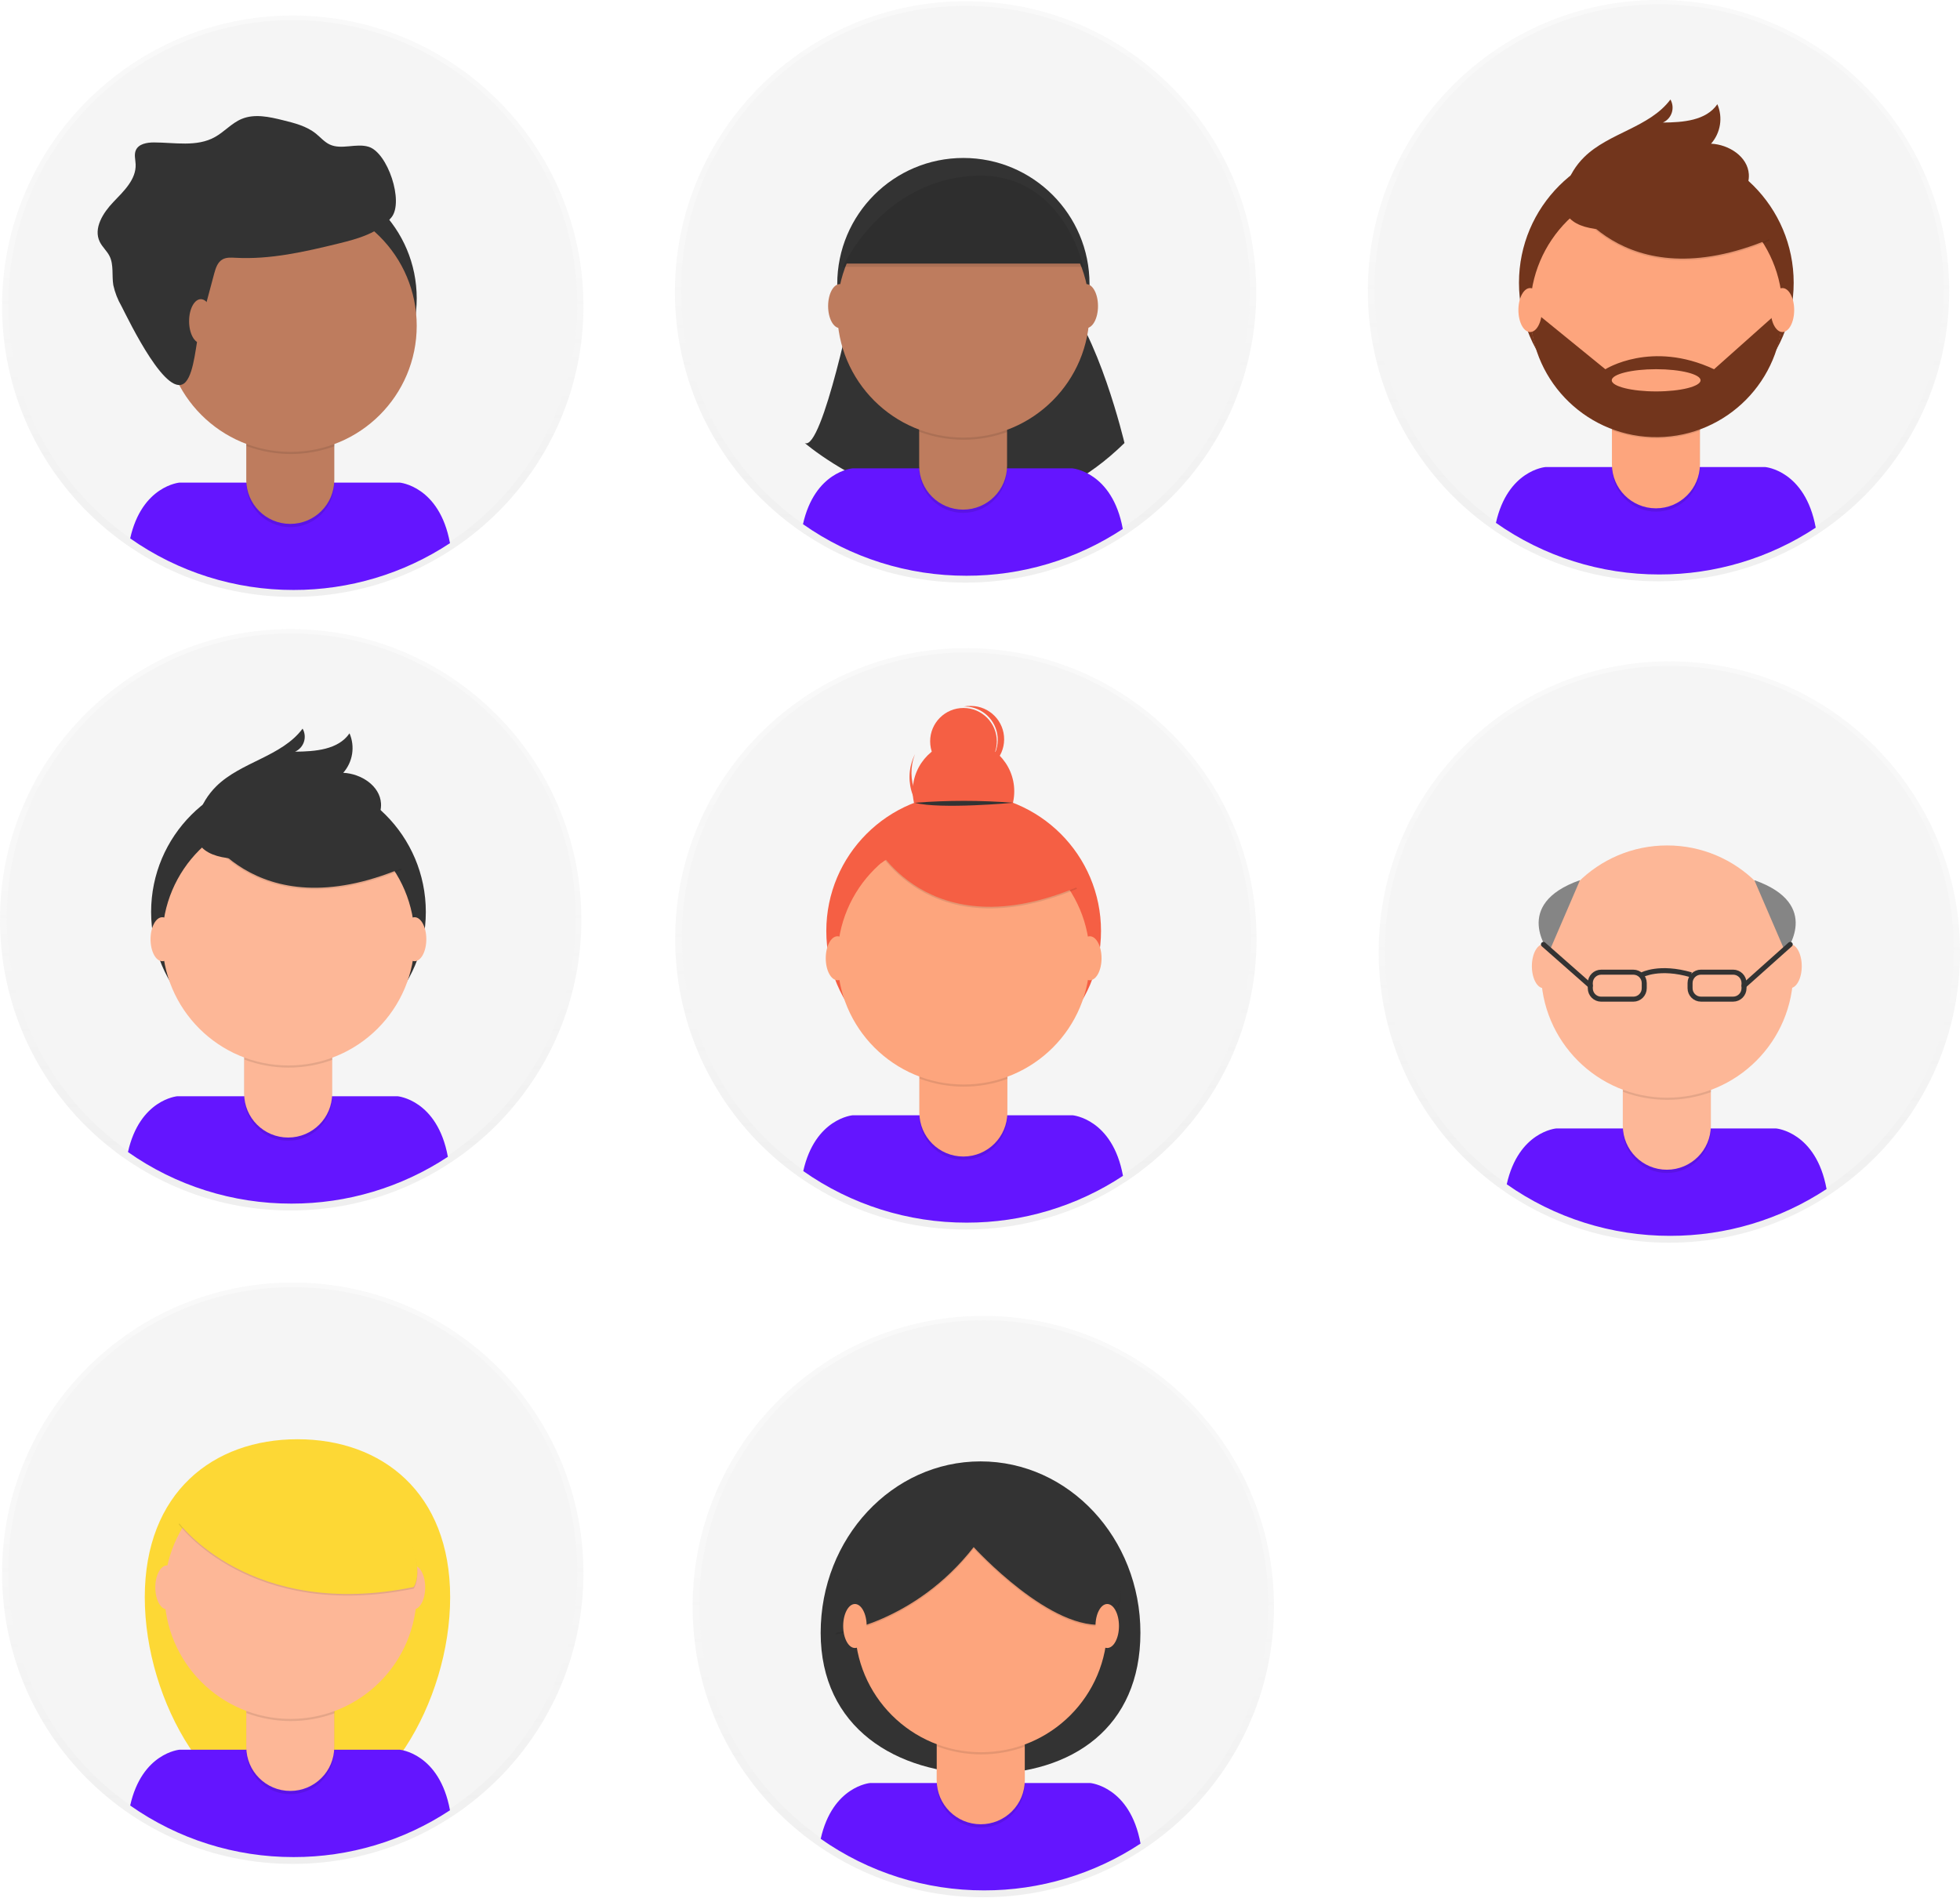
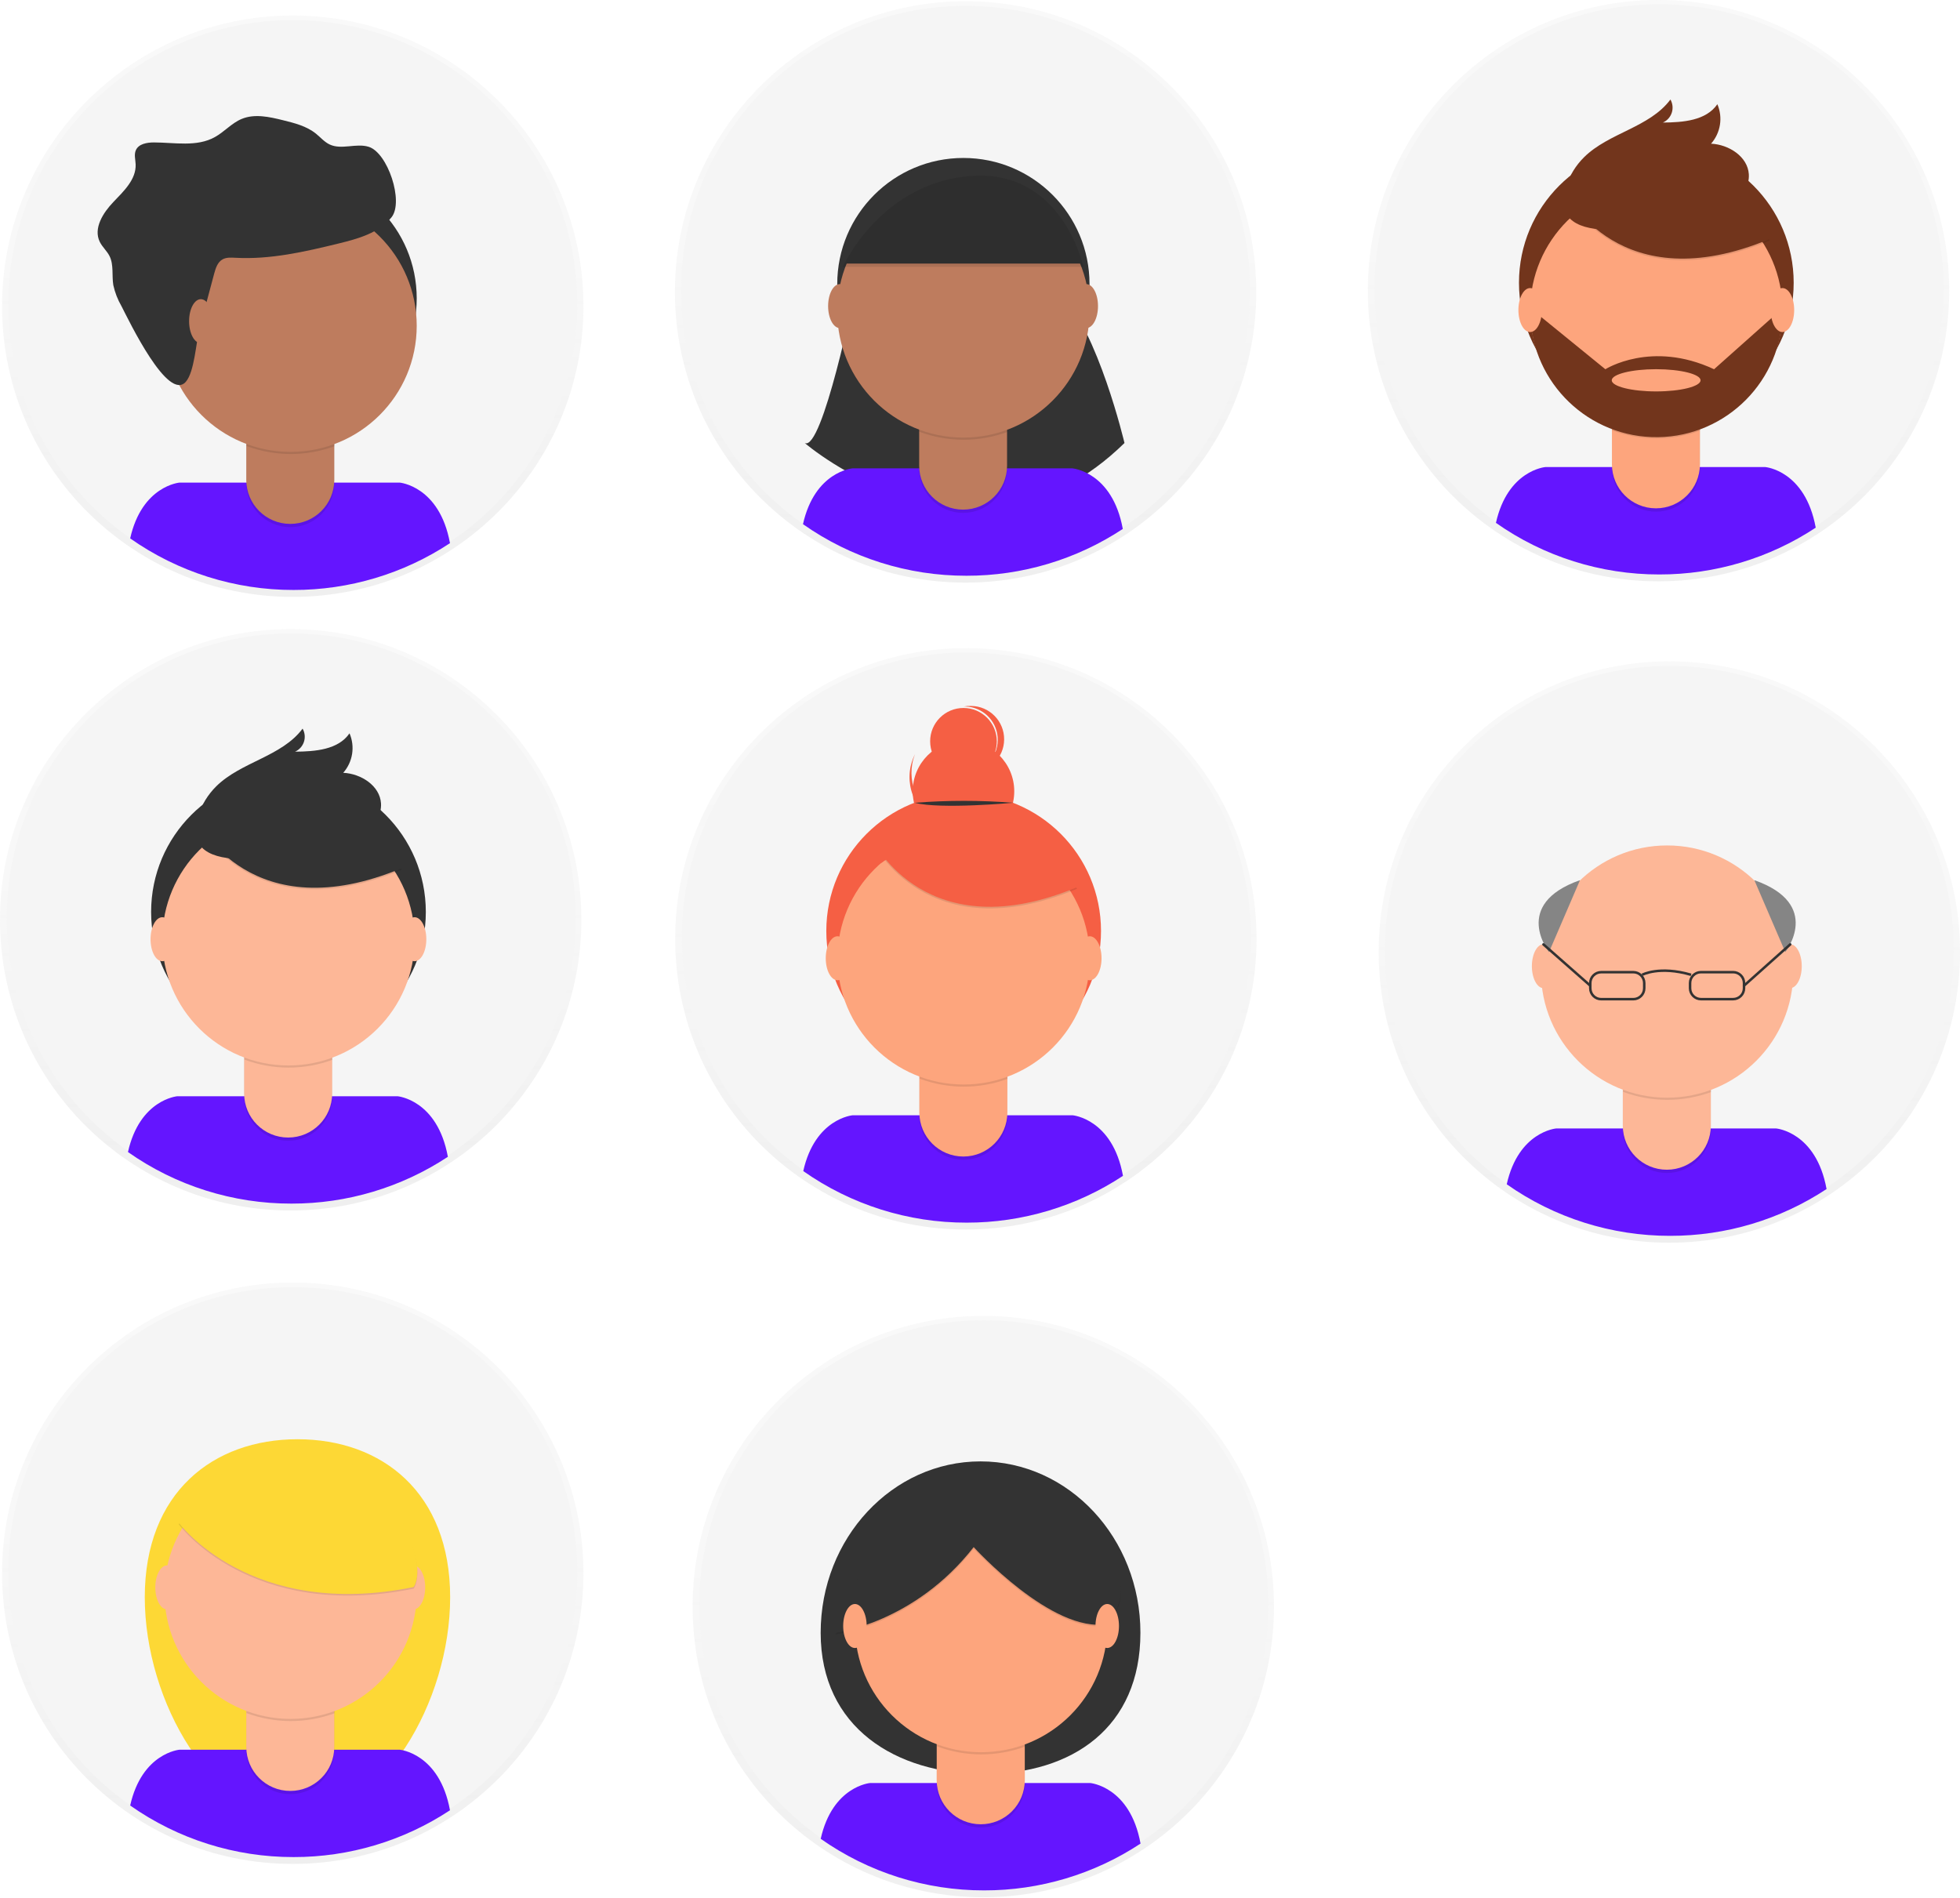
<svg xmlns="http://www.w3.org/2000/svg" xmlns:xlink="http://www.w3.org/1999/xlink" id="88ce59e9-c4b8-4d1d-9d7a-ce0190159aa8" data-name="Layer 1" width="781.43" height="756.44" viewBox="0 0 781.43 756.44">
  <defs>
    <linearGradient id="b3f40125-0363-42ff-a31c-61eb5d655202" x1="116.72" y1="237.98" x2="116.72" y2="6.21" gradientUnits="userSpaceOnUse">
      <stop offset="0" stop-color="gray" stop-opacity="0.25" />
      <stop offset="0.54" stop-color="gray" stop-opacity="0.12" />
      <stop offset="1" stop-color="gray" stop-opacity="0.1" />
    </linearGradient>
    <linearGradient id="27ca4b3e-9552-41ad-8ba5-de2574048d20" x1="385.08" y1="490.21" x2="385.08" y2="258.44" xlink:href="#b3f40125-0363-42ff-a31c-61eb5d655202" />
    <linearGradient id="98d2c4cc-353c-49f3-ae94-49dceb95b558" x1="384.97" y1="232.29" x2="384.97" y2="0.51" xlink:href="#b3f40125-0363-42ff-a31c-61eb5d655202" />
    <linearGradient id="1b187342-85ad-4174-acd7-e912b9a9009d" x1="661.23" y1="231.77" x2="661.23" y2="0" xlink:href="#b3f40125-0363-42ff-a31c-61eb5d655202" />
    <linearGradient id="5629c76b-b43c-4c6e-ad7d-c063ce4611c3" x1="115.89" y1="482.62" x2="115.89" y2="250.85" xlink:href="#b3f40125-0363-42ff-a31c-61eb5d655202" />
    <linearGradient id="94554b54-cbd9-41c5-8f29-6b4786d89c61" x1="665.55" y1="495.47" x2="665.55" y2="263.7" xlink:href="#b3f40125-0363-42ff-a31c-61eb5d655202" />
    <linearGradient id="897c833c-fa4a-4dad-90f9-1cb0d950ec3f" x1="116.72" y1="743.15" x2="116.72" y2="511.38" xlink:href="#b3f40125-0363-42ff-a31c-61eb5d655202" />
    <linearGradient id="b88de7bb-a3e6-477b-a3c4-5c16e389ed83" x1="392.03" y1="756.44" x2="392.03" y2="524.67" xlink:href="#b3f40125-0363-42ff-a31c-61eb5d655202" />
  </defs>
  <g opacity="0.5">
    <circle cx="116.72" cy="122.09" r="115.89" fill="url(#b3f40125-0363-42ff-a31c-61eb5d655202)" />
  </g>
  <circle cx="116.72" cy="121.46" r="113.44" fill="#f5f5f5" />
  <path d="M326.32,307a112.91,112.91,0,0,0,62.36-18.66c-4.18-22.84-20.09-24.15-20.09-24.15H280.88s-15,1.23-19.7,22.25A112.92,112.92,0,0,0,326.32,307Z" transform="translate(-209.28 -71.78)" fill="#6415ff" />
  <circle cx="115.85" cy="118.96" r="50.29" fill="#333" />
  <path d="M98.18,164.57h35.09a0,0,0,0,1,0,0v28.07a17.54,17.54,0,0,1-17.54,17.54h0a17.54,17.54,0,0,1-17.54-17.54V164.57A0,0,0,0,1,98.18,164.57Z" opacity="0.1" />
  <path d="M101.53,163.27h28.39a3.35,3.35,0,0,1,3.35,3.35v24.72a17.54,17.54,0,0,1-17.54,17.54h0a17.54,17.54,0,0,1-17.54-17.54V166.62A3.35,3.35,0,0,1,101.53,163.27Z" fill="#be7c5e" />
  <path d="M307.53,249.6a50.5,50.5,0,0,0,35.09.1v-4.31H307.53Z" transform="translate(-209.28 -71.78)" opacity="0.1" />
  <circle cx="115.85" cy="129.88" r="50.29" fill="#be7c5e" />
  <path d="M294.66,180.92c.59-2.17,1.33-4.56,3.28-5.69,1.54-.9,3.45-.76,5.23-.67,13.9.76,27.68-2.41,41.2-5.72,7.73-1.89,16-4.19,21-10.42s-1.52-25.81-9.13-28.12c-5-1.53-10.8,1.32-15.54-.92-2.11-1-3.66-2.87-5.48-4.33-3.73-3-8.52-4.21-13.16-5.35-5.42-1.34-11.28-2.65-16.43-.5-4,1.66-6.92,5.17-10.71,7.25-7.21,4-16,2.14-24.26,2.12-2.79,0-6.12.56-7.23,3.12-.75,1.74-.15,3.72-.07,5.61.24,6-4.71,10.67-8.86,15s-8.07,10.51-5.45,15.89c1,2.05,2.83,3.6,3.87,5.63,1.79,3.52.89,7.77,1.54,11.66a29.34,29.34,0,0,0,3.27,8.4c3.08,6,18.55,38.3,25.66,30.09,3.44-4,4-15.56,5.39-20.76Q291.66,192,294.66,180.92Z" transform="translate(-209.28 -71.78)" fill="#333" />
  <ellipse cx="80.07" cy="128.05" rx="4.68" ry="8.77" fill="#be7c5e" />
  <g opacity="0.5">
    <circle cx="385.08" cy="374.32" r="115.89" fill="url(#27ca4b3e-9552-41ad-8ba5-de2574048d20)" />
  </g>
  <circle cx="385.3" cy="373.58" r="113.44" fill="#f5f5f5" />
  <path d="M594.68,559.25A112.91,112.91,0,0,0,657,540.59c-4.18-22.84-20.09-24.15-20.09-24.15H549.23s-15,1.23-19.7,22.25A112.92,112.92,0,0,0,594.68,559.25Z" transform="translate(-209.28 -71.78)" fill="#6415ff" />
  <circle cx="384.2" cy="371.19" r="54.76" fill="#f55f44" />
  <path d="M366.53,416.8h35.09a0,0,0,0,1,0,0v28.07a17.54,17.54,0,0,1-17.54,17.54h0a17.54,17.54,0,0,1-17.54-17.54V416.8A0,0,0,0,1,366.53,416.8Z" opacity="0.1" />
  <path d="M369.88,415.5h28.39a3.35,3.35,0,0,1,3.35,3.35v24.72a17.54,17.54,0,0,1-17.54,17.54h0a17.54,17.54,0,0,1-17.54-17.54V418.85a3.35,3.35,0,0,1,3.35-3.35Z" fill="#fda57d" />
  <path d="M575.88,501.83a50.5,50.5,0,0,0,35.09.1v-4.31H575.88Z" transform="translate(-209.28 -71.78)" opacity="0.1" />
  <circle cx="384.2" cy="382.11" r="50.29" fill="#fda57d" />
  <circle cx="384.13" cy="315.49" r="20.24" fill="#f55f44" />
  <circle cx="384.13" cy="295.56" r="13.29" fill="#f55f44" />
  <path d="M584.63,398.37a20.24,20.24,0,0,1-10.55-25.88c-.14.28-.28.57-.41.86a20.24,20.24,0,1,0,36.94,16.57c.13-.29.25-.58.37-.88A20.24,20.24,0,0,1,584.63,398.37Z" transform="translate(-209.28 -71.78)" fill="#f55f44" />
  <path d="M557.67,408.15s21.19,43,81,18l-13.92-21.83-24.67-8.86Z" transform="translate(-209.28 -71.78)" opacity="0.1" />
  <path d="M557.67,407.51s21.19,43,81,18l-13.92-21.83-24.67-8.86Z" transform="translate(-209.28 -71.78)" fill="#f55f44" />
  <path d="M574,391.85a249.85,249.85,0,0,1,39.18,0S584.24,394.54,574,391.85Z" transform="translate(-209.28 -71.78)" fill="#333" />
  <path d="M596.45,353.24a13.32,13.32,0,0,0-3,.23h.77a13.28,13.28,0,0,1,2,26.33,13.28,13.28,0,0,0,.24-26.56Z" transform="translate(-209.28 -71.78)" fill="#f55f44" />
  <ellipse cx="333.9" cy="382.06" rx="4.68" ry="8.77" fill="#fda57d" />
  <ellipse cx="434.49" cy="382.06" rx="4.68" ry="8.77" fill="#fda57d" />
  <polygon points="345.22 337 355.03 331.94 357.24 340.05 351.23 344.14 345.22 337" fill="#f55f44" />
  <g opacity="0.5">
    <circle cx="384.97" cy="116.4" r="115.89" fill="url(#98d2c4cc-353c-49f3-ae94-49dceb95b558)" />
  </g>
  <circle cx="384.97" cy="115.77" r="113.44" fill="#f5f5f5" />
  <path d="M550,188.56s-12.86,63.36-19.88,59.85c0,0,67.7,58.48,127.48,0,0,0-10.53-44.65-25.73-59.85Z" transform="translate(-209.28 -71.78)" fill="#333" />
  <path d="M594.57,301.33a112.91,112.91,0,0,0,62.36-18.66c-4.18-22.84-20.09-24.15-20.09-24.15H549.12s-15,1.23-19.7,22.25A112.92,112.92,0,0,0,594.57,301.33Z" transform="translate(-209.28 -71.78)" fill="#6415ff" />
  <circle cx="384.09" cy="113.27" r="50.29" fill="#333" />
  <path d="M366.42,158.88h35.09a0,0,0,0,1,0,0v28.07A17.54,17.54,0,0,1,384,204.49h0a17.54,17.54,0,0,1-17.54-17.54V158.88A0,0,0,0,1,366.42,158.88Z" opacity="0.1" />
  <path d="M369.77,157.58h28.39a3.35,3.35,0,0,1,3.35,3.35v24.72A17.54,17.54,0,0,1,384,203.19h0a17.54,17.54,0,0,1-17.54-17.54V160.92A3.35,3.35,0,0,1,369.77,157.58Z" fill="#be7c5e" />
  <path d="M575.77,243.91a50.5,50.5,0,0,0,35.09.1v-4.31H575.77Z" transform="translate(-209.28 -71.78)" opacity="0.1" />
  <circle cx="384.09" cy="124.18" r="50.29" fill="#be7c5e" />
  <path d="M545.3,176.86h95.9s-8.19-38.72-44.44-36.25S545.3,176.86,545.3,176.86Z" transform="translate(-209.28 -71.78)" fill="#333" />
  <ellipse cx="334.84" cy="122.04" rx="4.68" ry="8.77" fill="#be7c5e" />
  <ellipse cx="433.08" cy="122.04" rx="4.68" ry="8.77" fill="#be7c5e" />
  <path d="M545.3,178.16h95.9s-8.19-38.72-44.44-36.25S545.3,178.16,545.3,178.16Z" transform="translate(-209.28 -71.78)" opacity="0.1" />
  <g opacity="0.5">
    <circle cx="661.23" cy="115.89" r="115.89" fill="url(#1b187342-85ad-4174-acd7-e912b9a9009d)" />
  </g>
  <circle cx="661.45" cy="115.14" r="113.44" fill="#f5f5f5" />
  <path d="M870.83,300.82a112.91,112.91,0,0,0,62.36-18.66C929,259.31,913.1,258,913.1,258H825.39s-15,1.23-19.7,22.25A112.92,112.92,0,0,0,870.83,300.82Z" transform="translate(-209.28 -71.78)" fill="#6415ff" />
  <circle cx="660.36" cy="112.75" r="54.76" fill="#72351c" />
  <path d="M642.68,158.36h35.09a0,0,0,0,1,0,0v28.07A17.54,17.54,0,0,1,660.23,204h0a17.54,17.54,0,0,1-17.54-17.54V158.36A0,0,0,0,1,642.68,158.36Z" opacity="0.1" />
  <path d="M646,157.06h28.39a3.35,3.35,0,0,1,3.35,3.35v24.72a17.54,17.54,0,0,1-17.54,17.54h0a17.54,17.54,0,0,1-17.54-17.54V160.41a3.35,3.35,0,0,1,3.35-3.35Z" fill="#fda57d" />
  <path d="M852,243.39a50.5,50.5,0,0,0,35.09.1v-4.31H852Z" transform="translate(-209.28 -71.78)" opacity="0.1" />
  <circle cx="660.36" cy="123.67" r="50.29" fill="#fda57d" />
  <path d="M833.82,149.71s21.19,43,81,18l-13.92-21.83-24.67-8.86Z" transform="translate(-209.28 -71.78)" opacity="0.1" />
  <path d="M833.82,149.08s21.19,43,81,18l-13.92-21.83-24.67-8.86Z" transform="translate(-209.28 -71.78)" fill="#72351c" />
  <path d="M833.63,146.17a29.05,29.05,0,0,1,7.2-11.71c9.89-9.78,26.11-11.84,34.43-23a6.51,6.51,0,0,1-3,9.18c8-.05,17.21-.75,21.71-7.31a14.91,14.91,0,0,1-2.51,15.74c7.06.32,14.6,5.11,15.06,12.17.3,4.7-2.64,9.15-6.51,11.85S891.48,157,886.88,158C873.46,161,824.87,173.41,833.63,146.17Z" transform="translate(-209.28 -71.78)" fill="#72351c" />
  <path d="M919.93,195.89h-1.33L892.66,219c-25-11.7-43.34,0-43.34,0l-27.2-22.14-2.74.34a50.29,50.29,0,0,0,100.56-1.29Zm-50.36,31.95c-9.78,0-17.71-2-17.71-4.43s7.93-4.43,17.71-4.43,17.71,2,17.71,4.43S879.35,227.84,869.56,227.84Z" transform="translate(-209.28 -71.78)" fill="#72351c" />
  <ellipse cx="610.05" cy="123.62" rx="4.68" ry="8.77" fill="#fda57d" />
  <ellipse cx="710.64" cy="123.62" rx="4.68" ry="8.77" fill="#fda57d" />
  <g opacity="0.5">
    <circle cx="115.89" cy="366.73" r="115.89" fill="url(#5629c76b-b43c-4c6e-ad7d-c063ce4611c3)" />
  </g>
  <circle cx="116.11" cy="365.99" r="113.44" fill="#f5f5f5" />
  <path d="M325.49,551.66A112.91,112.91,0,0,0,387.84,533c-4.18-22.84-20.09-24.15-20.09-24.15H280s-15,1.23-19.7,22.25A112.92,112.92,0,0,0,325.49,551.66Z" transform="translate(-209.28 -71.78)" fill="#6415ff" />
  <circle cx="115.01" cy="363.6" r="54.76" fill="#333" />
  <path d="M97.34,409.21h35.09a0,0,0,0,1,0,0v28.07a17.54,17.54,0,0,1-17.54,17.54h0a17.54,17.54,0,0,1-17.54-17.54V409.21A0,0,0,0,1,97.34,409.21Z" opacity="0.1" />
  <path d="M100.69,407.91h28.39a3.35,3.35,0,0,1,3.35,3.35V436a17.54,17.54,0,0,1-17.54,17.54h0A17.54,17.54,0,0,1,97.34,436V411.25a3.35,3.35,0,0,1,3.35-3.35Z" fill="#fdb797" />
  <path d="M306.69,494.24a50.5,50.5,0,0,0,35.09.1V490H306.69Z" transform="translate(-209.28 -71.78)" opacity="0.1" />
  <circle cx="115.01" cy="374.52" r="50.29" fill="#fdb797" />
  <path d="M288.48,400.55s21.19,43,81,18l-13.92-21.83-24.67-8.86Z" transform="translate(-209.28 -71.78)" opacity="0.1" />
  <path d="M288.48,399.92s21.19,43,81,18l-13.92-21.83-24.67-8.86Z" transform="translate(-209.28 -71.78)" fill="#333" />
  <path d="M288.29,397a29.05,29.05,0,0,1,7.2-11.71c9.89-9.78,26.11-11.84,34.43-23a6.51,6.51,0,0,1-3,9.18c8-.05,17.21-.75,21.71-7.31a14.91,14.91,0,0,1-2.51,15.74c7.06.32,14.6,5.11,15.06,12.17.3,4.7-2.64,9.15-6.51,11.85s-8.54,3.93-13.14,4.95C328.11,411.85,279.53,424.26,288.29,397Z" transform="translate(-209.28 -71.78)" fill="#333" />
  <ellipse cx="64.7" cy="374.47" rx="4.68" ry="8.77" fill="#fdb797" />
  <ellipse cx="165.29" cy="374.47" rx="4.68" ry="8.77" fill="#fdb797" />
  <g opacity="0.5">
    <circle cx="665.55" cy="379.58" r="115.89" fill="url(#94554b54-cbd9-41c5-8f29-6b4786d89c61)" />
  </g>
  <circle cx="665.55" cy="378.95" r="113.44" fill="#f5f5f5" />
  <path d="M875.15,564.51a112.91,112.91,0,0,0,62.36-18.66c-4.18-22.84-20.09-24.15-20.09-24.15H829.7s-15,1.23-19.7,22.25A112.92,112.92,0,0,0,875.15,564.51Z" transform="translate(-209.28 -71.78)" fill="#6415ff" />
  <path d="M647,422.06h35.09a0,0,0,0,1,0,0v28.07a17.54,17.54,0,0,1-17.54,17.54h0A17.54,17.54,0,0,1,647,450.13V422.06A0,0,0,0,1,647,422.06Z" opacity="0.1" />
  <path d="M650.35,420.76h28.39a3.35,3.35,0,0,1,3.35,3.35v24.72a17.54,17.54,0,0,1-17.54,17.54h0A17.54,17.54,0,0,1,647,448.83V424.11a3.35,3.35,0,0,1,3.35-3.35Z" fill="#fdb797" />
  <path d="M856.35,507.09a50.5,50.5,0,0,0,35.09.1v-4.31H856.35Z" transform="translate(-209.28 -71.78)" opacity="0.1" />
  <circle cx="664.67" cy="387.37" r="50.29" fill="#fdb797" />
  <ellipse cx="615.42" cy="385.22" rx="4.68" ry="8.77" fill="#fdb797" />
  <ellipse cx="713.66" cy="385.22" rx="4.68" ry="8.77" fill="#fdb797" />
-   <rect x="634.03" y="387.61" width="21.51" height="10.76" rx="4.35" ry="4.35" fill="none" stroke="#333" stroke-miterlimit="10" stroke-width="2" />
-   <rect x="883.1" y="459.39" width="21.51" height="10.76" rx="4.35" ry="4.35" transform="translate(1578.42 857.75) rotate(180)" fill="none" stroke="#333" stroke-miterlimit="10" stroke-width="2" />
-   <path d="M864,460.43s6.82-3.7,19.5,0" transform="translate(-209.28 -71.78)" fill="none" stroke="#333" stroke-miterlimit="10" stroke-width="2" />
+   <rect x="634.03" y="387.61" width="21.51" height="10.76" rx="4.35" ry="4.35" fill="none" stroke="#333" stroke-miterlimit="10" strokeWidth="2" />
+   <rect x="883.1" y="459.39" width="21.51" height="10.76" rx="4.35" ry="4.35" transform="translate(1578.42 857.75) rotate(180)" fill="none" stroke="#333" stroke-miterlimit="10" strokeWidth="2" />
+   <path d="M864,460.43s6.82-3.7,19.5,0" transform="translate(-209.28 -71.78)" fill="none" stroke="#333" stroke-miterlimit="10" strokeWidth="2" />
  <path d="M908.72,422.7l12.34,28.67S936.15,432.35,908.72,422.7Z" transform="translate(-209.28 -71.78)" fill="#858585" />
-   <line x1="695.32" y1="392.99" x2="713.74" y2="376.54" fill="none" stroke="#333" stroke-linecap="round" stroke-linejoin="round" stroke-width="2" />
+   <line x1="695.32" y1="392.99" x2="713.74" y2="376.54" fill="none" stroke="#333" stroke-linecap="round" strokeLinejoin="round" strokeWidth="2" />
  <path d="M839.2,422.7l-12.34,28.67S811.77,432.35,839.2,422.7Z" transform="translate(-209.28 -71.78)" fill="#858585" />
-   <line x1="634.03" y1="392.99" x2="615.36" y2="376.54" fill="none" stroke="#333" stroke-linecap="round" stroke-linejoin="round" stroke-width="2" />
+   <line x1="634.03" y1="392.99" x2="615.36" y2="376.54" fill="none" stroke="#333" stroke-linecap="round" strokeLinejoin="round" strokeWidth="2" />
  <g opacity="0.5">
    <circle cx="116.72" cy="627.26" r="115.89" fill="url(#897c833c-fa4a-4dad-90f9-1cb0d950ec3f)" />
  </g>
  <circle cx="116.72" cy="626.63" r="113.44" fill="#f5f5f5" />
  <path d="M388.75,708.61c0,41.78-27.26,88.29-60.89,88.29S267,750.39,267,708.61s27.26-63,60.89-63S388.75,666.84,388.75,708.61Z" transform="translate(-209.28 -71.78)" fill="#fdd835" />
  <path d="M326.32,812.2a112.91,112.91,0,0,0,62.36-18.66c-4.18-22.84-20.09-24.15-20.09-24.15H280.88s-15,1.23-19.7,22.25A112.92,112.92,0,0,0,326.32,812.2Z" transform="translate(-209.28 -71.78)" fill="#6415ff" />
  <path d="M98.18,669.74h35.09a0,0,0,0,1,0,0v28.07a17.54,17.54,0,0,1-17.54,17.54h0a17.54,17.54,0,0,1-17.54-17.54V669.74A0,0,0,0,1,98.18,669.74Z" opacity="0.1" />
  <path d="M101.53,668.44h28.39a3.35,3.35,0,0,1,3.35,3.35v24.72a17.54,17.54,0,0,1-17.54,17.54h0a17.54,17.54,0,0,1-17.54-17.54V671.79A3.35,3.35,0,0,1,101.53,668.44Z" fill="#fdb797" />
  <path d="M307.53,754.77a50.5,50.5,0,0,0,35.09.1v-4.31H307.53Z" transform="translate(-209.28 -71.78)" opacity="0.1" />
  <circle cx="115.85" cy="635.05" r="50.29" fill="#fdb797" />
  <ellipse cx="66.6" cy="632.9" rx="4.68" ry="8.77" fill="#fdb797" />
  <ellipse cx="164.84" cy="632.9" rx="4.68" ry="8.77" fill="#fdb797" />
  <path d="M280.57,679.55S309,718.46,374.2,705.17c0,0,7.28-8.86-10.44-36.06S296.7,646.34,280.57,679.55Z" transform="translate(-209.28 -71.78)" opacity="0.1" />
  <path d="M280.57,678.92S309,717.83,374.2,704.54c0,0,7.28-8.86-10.44-36.06S296.7,645.71,280.57,678.92Z" transform="translate(-209.28 -71.78)" fill="#fdd835" />
  <g opacity="0.5">
    <circle cx="392.03" cy="640.55" r="115.89" fill="url(#b88de7bb-a3e6-477b-a3c4-5c16e389ed83)" />
  </g>
  <circle cx="392.26" cy="639.81" r="113.44" fill="#f5f5f5" />
  <path d="M663.95,722.77c0,37.74-27.11,56.31-62.32,56.31s-65.16-18.57-65.16-56.31,28.54-68.33,63.74-68.33S663.95,685,663.95,722.77Z" transform="translate(-209.28 -71.78)" fill="#333" />
  <path d="M601.63,825.48A112.91,112.91,0,0,0,664,806.82c-4.18-22.84-20.09-24.15-20.09-24.15H556.19s-15,1.23-19.7,22.25A112.92,112.92,0,0,0,601.63,825.48Z" transform="translate(-209.28 -71.78)" fill="#6415ff" />
  <path d="M373.49,683h35.09a0,0,0,0,1,0,0v28.07A17.54,17.54,0,0,1,391,728.64h0a17.54,17.54,0,0,1-17.54-17.54V683A0,0,0,0,1,373.49,683Z" opacity="0.1" />
  <path d="M376.83,681.73h28.39a3.35,3.35,0,0,1,3.35,3.35V709.8A17.54,17.54,0,0,1,391,727.34h0a17.54,17.54,0,0,1-17.54-17.54V685.07a3.35,3.35,0,0,1,3.35-3.35Z" fill="#fda57d" />
  <path d="M582.84,768.06a50.5,50.5,0,0,0,35.09.1v-4.31H582.84Z" transform="translate(-209.28 -71.78)" opacity="0.1" />
  <circle cx="391.16" cy="648.33" r="50.29" fill="#fda57d" />
  <path d="M542.48,723.4s31.32-3.8,55-34.16c0,0,31.32,34.48,53.14,30.68,0,0,12.65-13.29,0-26.57s-22.46-30.05-39.22-27.84-37.33,3.16-46.18,11.07S542.48,723.4,542.48,723.4Z" transform="translate(-209.28 -71.78)" opacity="0.1" />
  <path d="M542.48,722.77s31.32-3.8,55-34.16c0,0,31.32,34.48,53.14,30.68,0,0,12.65-13.29,0-26.57s-22.46-30.05-39.22-27.84S574.11,668,565.26,676,542.48,722.77,542.48,722.77Z" transform="translate(-209.28 -71.78)" fill="#333" />
  <ellipse cx="340.85" cy="648.29" rx="4.68" ry="8.77" fill="#fda57d" />
  <ellipse cx="441.44" cy="648.29" rx="4.68" ry="8.77" fill="#fda57d" />
</svg>
